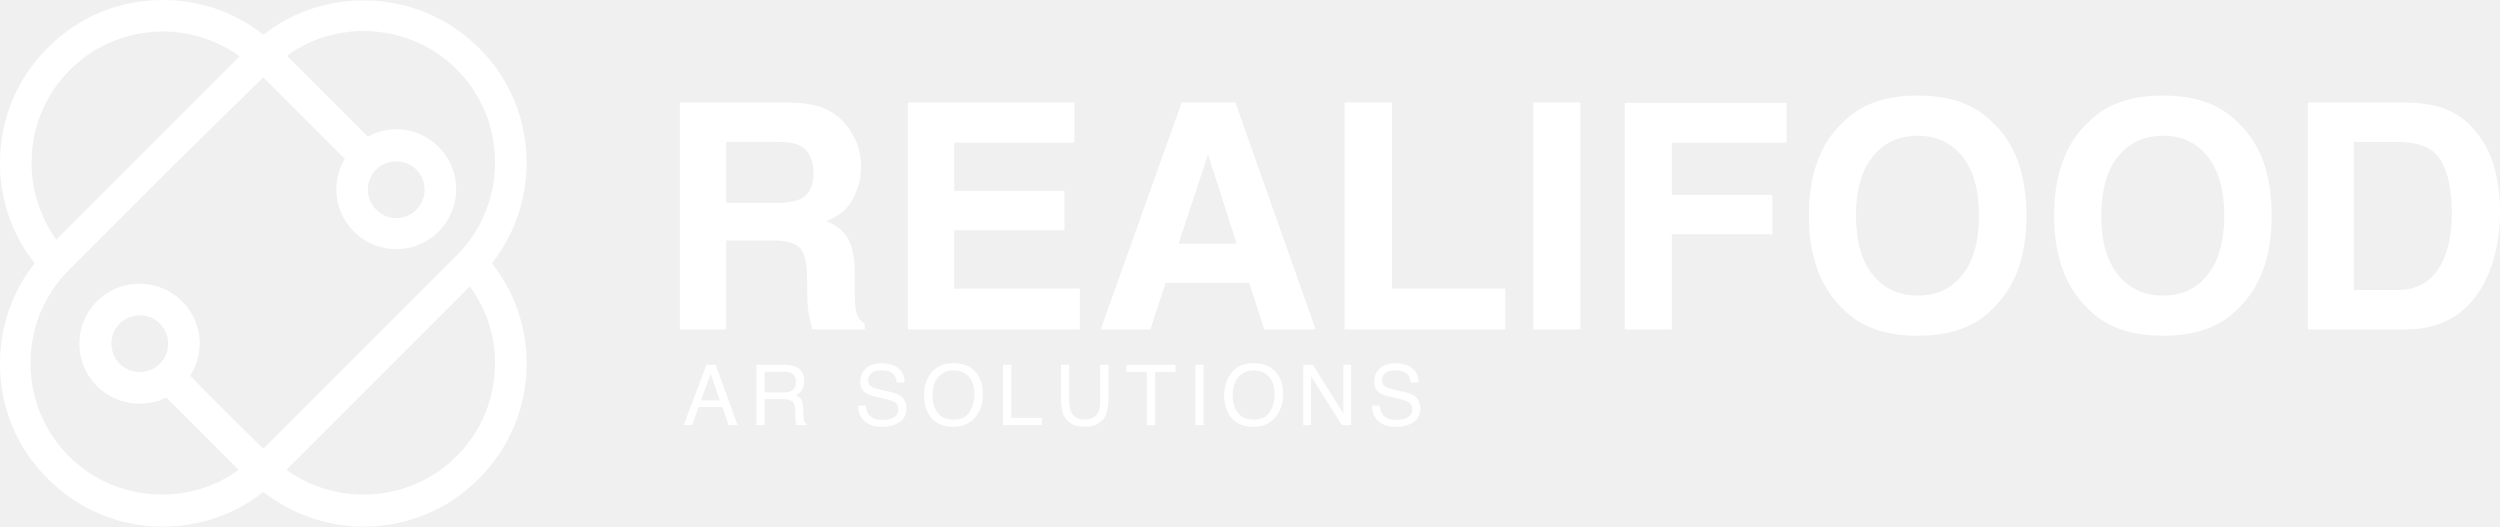
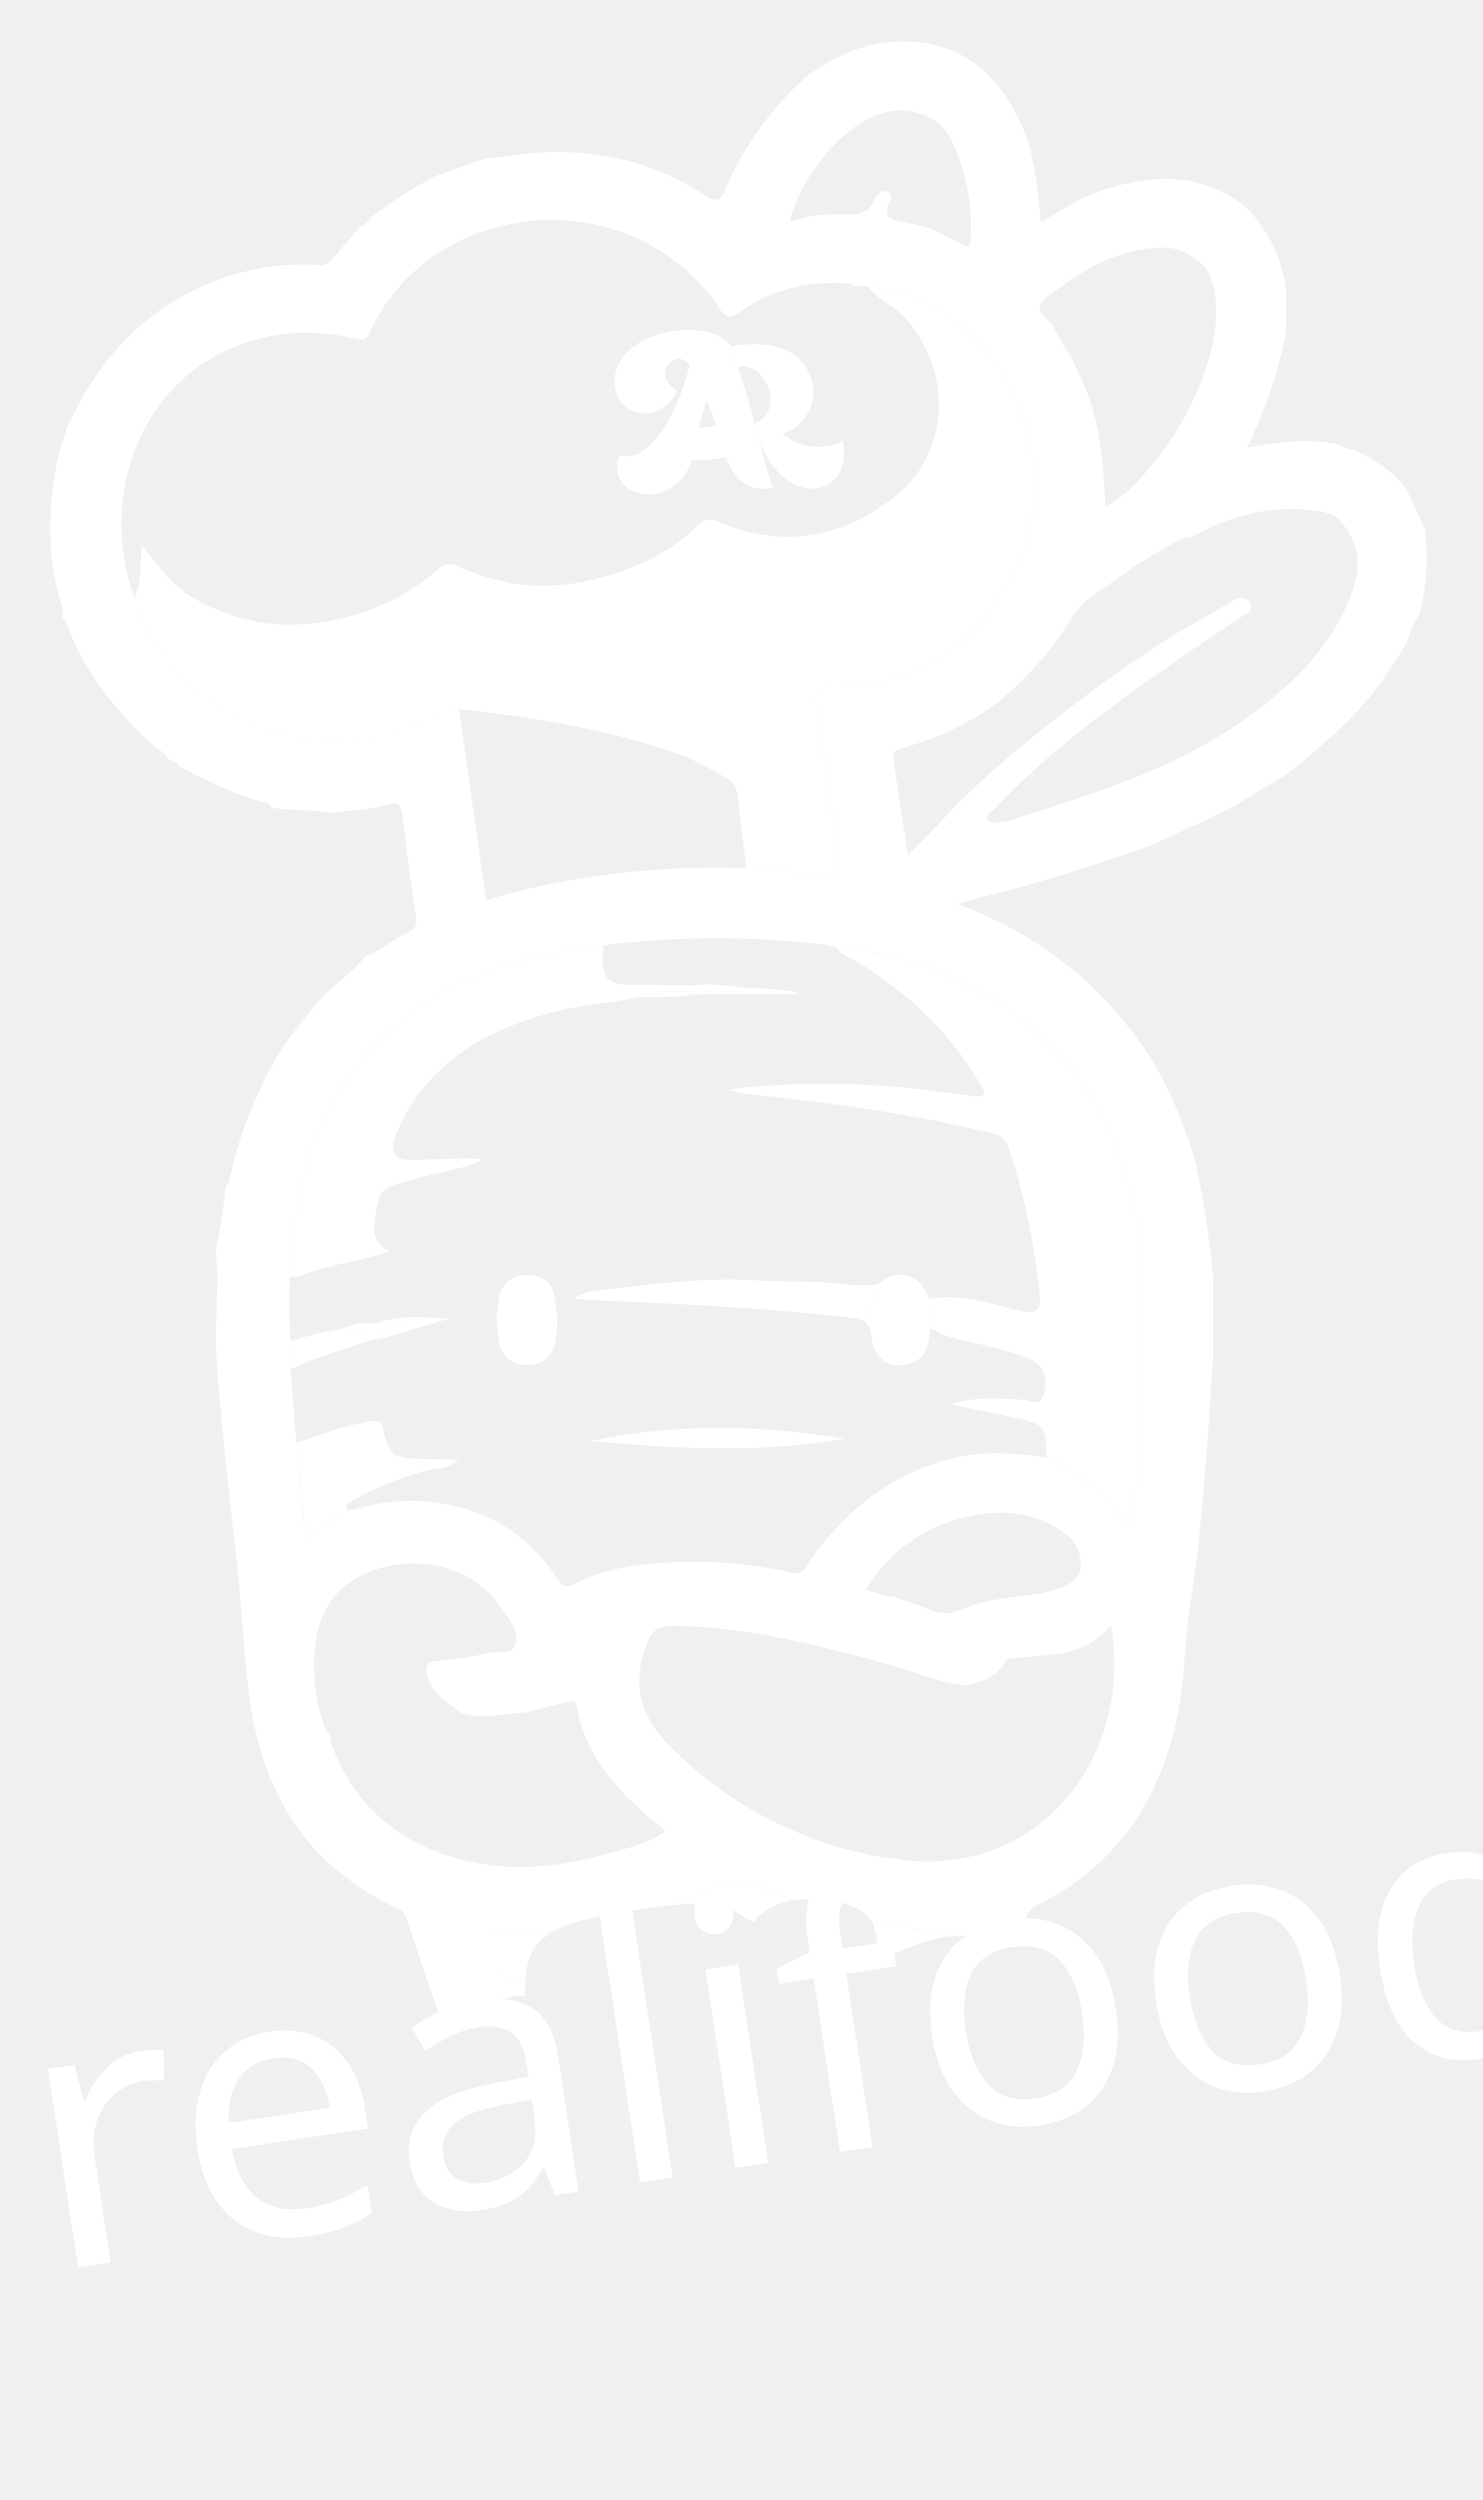
- <svg xmlns="http://www.w3.org/2000/svg" id="Capa_2" data-name="Capa 2" viewBox="0 0 4071.12 857.5">
+ <svg xmlns="http://www.w3.org/2000/svg" id="Capa_1" data-name="Capa 1" viewBox="0 0 381.82 643.75">
  <defs>
-     <style>
-       .cls-1 {
-         isolation: isolate;
-       }
- 
-       .cls-2 {
-         fill: #fff;
-         stroke-width: 0px;
-       }
-     </style>
+     <style>.cls-1{fill:none;}.cls-2,.cls-3{fill:#fff;}.cls-3{font-size:96.42px;font-family:WellCake-Regular, Well Cake;}.cls-4{clip-path:url(#clip-path);}</style>
+     <clipPath id="clip-path">
+       <path class="cls-1" d="M106,515l10,5s15-7,19-6c1-6-2-16,17-20s32-5,37-2l5,3s4-6,14-6,16,3,17,7,2,9,2,9a48.51,48.51,0,0,1,15-6c9-2,22,2,24,3s23-11,23-11l21-37,11-85-5-112-4-33,62.13-52.62L373,109.5,331,51,254,0,173,5,86,45,10,94l1,85,47,54,3,27L38,347,54,477Z" />
+     </clipPath>
  </defs>
-   <g id="Capa_1-2" data-name="Capa 1">
-     <g>
-       <g>
-         <g class="cls-1">
-           <path class="cls-2" d="M1342.19,176.42c13.61,5.85,25.14,14.46,34.6,25.82,7.82,9.36,14.02,19.72,18.58,31.09,4.56,11.37,6.85,24.32,6.85,38.86,0,17.55-4.43,34.81-13.29,51.77-8.86,16.97-23.49,28.96-43.88,35.98,17.05,6.86,29.12,16.59,36.23,29.21,7.1,12.62,10.66,31.88,10.66,57.79v24.82c0,16.88.68,28.33,2.04,34.35,2.04,9.53,6.79,16.55,14.26,21.06v9.28h-85.24c-2.34-8.19-4.01-14.79-5.01-19.81-2.01-10.36-3.09-20.97-3.26-31.84l-.5-34.35c-.32-23.57-4.39-39.28-12.21-47.13-7.83-7.86-22.49-11.78-43.99-11.78h-75.42v144.92h-75.47V166.89h176.77c25.26.5,44.7,3.68,58.31,9.53ZM1182.58,231.08v99.28h83.11c16.51,0,28.89-2.01,37.15-6.02,14.6-7.02,21.91-20.89,21.91-41.62,0-22.4-7.07-37.44-21.19-45.13-7.94-4.34-19.84-6.52-35.72-6.52h-85.25Z" />
-           <path class="cls-2" d="M1749.46,232.33h-195.56v78.48h179.52v64.18h-179.52v95.02h204.59v66.44h-280.05V166.89h271.03v65.44Z" />
-           <path class="cls-2" d="M1924.33,166.89h87.38l130.75,369.56h-83.74l-24.39-75.97h-136.09l-25.05,75.97h-80.77l131.92-369.56ZM1919.25,396.8h94.65l-46.68-145.42-47.96,145.42Z" />
-           <path class="cls-2" d="M2189.47,166.89h77.22v303.12h184.53v66.44h-261.75V166.89Z" />
-           <path class="cls-2" d="M2573.57,536.45h-76.72V166.89h76.72v369.56Z" />
-           <path class="cls-2" d="M2645.78,167.39h263.51v64.94h-186.79v84.99h163.72v64.18h-163.72v154.94h-76.72V167.39Z" />
-           <path class="cls-2" d="M3244,503.61c-27.92,28.75-68.28,43.12-121.1,43.12s-93.19-14.37-121.1-43.12c-37.44-35.26-56.16-86.08-56.16-152.44s18.72-118.5,56.16-152.44c27.91-28.75,68.28-43.12,121.1-43.12s93.18,14.38,121.1,43.12c37.27,33.93,55.91,84.74,55.91,152.44s-18.64,117.17-55.91,152.44ZM3195.73,447.45c17.97-22.57,26.95-54.66,26.95-96.28s-8.99-73.5-26.95-96.15c-17.97-22.65-42.25-33.97-72.83-33.97s-54.99,11.28-73.21,33.85c-18.22,22.56-27.33,54.66-27.33,96.28s9.11,73.71,27.33,96.28c18.22,22.56,42.62,33.85,73.21,33.85s54.86-11.28,72.83-33.85Z" />
-           <path class="cls-2" d="M3643.39,503.61c-27.92,28.75-68.28,43.12-121.1,43.12s-93.19-14.37-121.1-43.12c-37.44-35.26-56.16-86.08-56.16-152.44s18.72-118.5,56.16-152.44c27.91-28.75,68.28-43.12,121.1-43.12s93.18,14.38,121.1,43.12c37.27,33.93,55.91,84.74,55.91,152.44s-18.64,117.17-55.91,152.44ZM3595.13,447.45c17.97-22.57,26.95-54.66,26.95-96.28s-8.99-73.5-26.95-96.15c-17.97-22.65-42.25-33.97-72.83-33.97s-54.99,11.28-73.21,33.85c-18.22,22.56-27.33,54.66-27.33,96.28s9.11,73.71,27.33,96.28c18.22,22.56,42.62,33.85,73.21,33.85s54.86-11.28,72.83-33.85Z" />
-           <path class="cls-2" d="M3974.77,174.92c25.93,8.53,46.92,24.16,62.98,46.88,12.88,18.39,21.66,38.28,26.35,59.67,4.69,21.4,7.03,41.79,7.03,61.18,0,49.14-9.87,90.76-29.61,124.86-26.76,45.97-68.08,68.95-123.95,68.95h-159.34V166.89h159.34c22.92.34,41.98,3.01,57.21,8.02ZM3833.19,231.08v241.19h71.32c36.5,0,61.94-17.96,76.34-53.9,7.87-19.72,11.8-43.21,11.8-70.45,0-37.61-5.9-66.48-17.7-86.62-11.8-20.14-35.28-30.21-70.44-30.21h-71.32Z" />
-         </g>
-         <g class="cls-1">
-           <path class="cls-2" d="M1150.35,594.02h15.04l35.64,98.22h-14.58l-9.96-29.42h-38.84l-10.63,29.42h-13.64l36.97-98.22ZM1172.22,651.99l-14.91-43.39-15.85,43.39h30.76Z" />
-           <path class="cls-2" d="M1231.85,594.02h45.46c7.49,0,13.66,1.09,18.52,3.28,9.23,4.19,13.84,11.92,13.84,23.2,0,5.88-1.21,10.7-3.64,14.44-2.43,3.74-5.83,6.75-10.2,9.03,3.83,1.56,6.72,3.61,8.66,6.15,1.94,2.54,3.02,6.66,3.24,12.37l.47,13.17c.13,3.74.45,6.53.94,8.36.8,3.12,2.23,5.13,4.28,6.02v2.21h-16.31c-.45-.85-.8-1.94-1.07-3.28s-.49-3.92-.67-7.76l-.8-16.38c-.31-6.42-2.7-10.72-7.15-12.9-2.54-1.2-6.53-1.81-11.97-1.81h-30.29v42.12h-13.3v-98.22ZM1275.91,639.02c6.24,0,11.18-1.25,14.81-3.74,3.63-2.5,5.45-7,5.45-13.51,0-7-2.54-11.77-7.62-14.31-2.72-1.34-6.35-2.01-10.9-2.01h-32.49v33.56h30.76Z" />
-           <path class="cls-2" d="M1410.1,660.55c.31,5.57,1.63,10.1,3.94,13.57,4.41,6.51,12.19,9.76,23.33,9.76,4.99,0,9.54-.71,13.64-2.14,7.93-2.76,11.9-7.71,11.9-14.84,0-5.35-1.67-9.16-5.01-11.43-3.39-2.23-8.69-4.17-15.91-5.82l-13.3-3.01c-8.69-1.96-14.84-4.12-18.45-6.49-6.24-4.1-9.36-10.23-9.36-18.39,0-8.82,3.05-16.07,9.16-21.73,6.11-5.66,14.75-8.49,25.94-8.49,10.3,0,19.04,2.49,26.24,7.46,7.2,4.97,10.8,12.92,10.8,23.83h-12.5c-.67-5.26-2.1-9.29-4.28-12.1-4.06-5.12-10.94-7.69-20.66-7.69-7.85,0-13.48,1.65-16.92,4.95-3.43,3.3-5.15,7.13-5.15,11.5,0,4.81,2.01,8.33,6.02,10.56,2.63,1.43,8.58,3.21,17.85,5.35l13.77,3.14c6.64,1.52,11.77,3.59,15.38,6.22,6.24,4.59,9.36,11.25,9.36,19.99,0,10.88-3.96,18.65-11.87,23.33-7.91,4.68-17.1,7.02-27.58,7.02-12.21,0-21.77-3.12-28.68-9.36-6.91-6.2-10.3-14.6-10.16-25.21h12.5Z" />
-           <path class="cls-2" d="M1590.75,608.06c6.51,8.69,9.76,19.81,9.76,33.36,0,14.67-3.72,26.85-11.17,36.57-8.74,11.41-21.19,17.12-37.37,17.12-15.11,0-26.99-4.99-35.64-14.98-7.71-9.63-11.57-21.8-11.57-36.5,0-13.28,3.3-24.65,9.9-34.1,8.47-12.12,20.99-18.19,37.57-18.19s30.18,5.57,38.51,16.71ZM1579.02,670.61c5.24-8.4,7.86-18.06,7.86-28.98,0-11.54-3.02-20.84-9.06-27.88-6.04-7.04-14.3-10.56-24.77-10.56s-18.45,3.49-24.87,10.46c-6.42,6.98-9.63,17.26-9.63,30.86,0,10.88,2.75,20.05,8.26,27.51,5.5,7.47,14.43,11.2,26.78,11.2s20.2-4.2,25.44-12.6Z" />
-           <path class="cls-2" d="M1633.47,594.02h13.3v86.52h49.74v11.7h-63.05v-98.22Z" />
-           <path class="cls-2" d="M1741.18,594.02v60.71c0,7.13,1.34,13.06,4.01,17.78,3.97,7.13,10.65,10.7,20.06,10.7,11.28,0,18.94-3.85,23-11.57,2.18-4.19,3.28-9.83,3.28-16.92v-60.71h13.51v55.16c0,12.08-1.63,21.37-4.88,27.88-5.97,11.86-17.25,17.78-33.83,17.78s-27.84-5.93-33.76-17.78c-3.25-6.51-4.88-15.8-4.88-27.88v-55.16h13.51Z" />
-           <path class="cls-2" d="M1914.21,594.02v11.7h-33.1v86.51h-13.51v-86.51h-33.09v-11.7h79.7Z" />
-           <path class="cls-2" d="M1946.5,594.02h13.44v98.22h-13.44v-98.22Z" />
-           <path class="cls-2" d="M2079.55,608.06c6.51,8.69,9.76,19.81,9.76,33.36,0,14.67-3.72,26.85-11.17,36.57-8.74,11.41-21.19,17.12-37.37,17.12-15.11,0-26.99-4.99-35.64-14.98-7.71-9.63-11.57-21.8-11.57-36.5,0-13.28,3.3-24.65,9.9-34.1,8.47-12.12,20.99-18.19,37.57-18.19s30.18,5.57,38.51,16.71ZM2067.82,670.61c5.24-8.4,7.86-18.06,7.86-28.98,0-11.54-3.02-20.84-9.06-27.88-6.04-7.04-14.3-10.56-24.77-10.56s-18.45,3.49-24.87,10.46c-6.42,6.98-9.63,17.26-9.63,30.86,0,10.88,2.75,20.05,8.26,27.51,5.5,7.47,14.43,11.2,26.78,11.2s20.2-4.2,25.44-12.6Z" />
-           <path class="cls-2" d="M2122.28,594.02h15.71l49.61,79.56v-79.56h12.64v98.22h-14.91l-50.34-79.5v79.5h-12.7v-98.22Z" />
-           <path class="cls-2" d="M2246.97,660.55c.31,5.57,1.63,10.1,3.94,13.57,4.41,6.51,12.19,9.76,23.33,9.76,4.99,0,9.54-.71,13.64-2.14,7.93-2.76,11.9-7.71,11.9-14.84,0-5.35-1.67-9.16-5.01-11.43-3.39-2.23-8.69-4.17-15.91-5.82l-13.3-3.01c-8.69-1.96-14.84-4.12-18.45-6.49-6.24-4.1-9.36-10.23-9.36-18.39,0-8.82,3.05-16.07,9.16-21.73,6.11-5.66,14.75-8.49,25.94-8.49,10.3,0,19.04,2.49,26.24,7.46,7.2,4.97,10.8,12.92,10.8,23.83h-12.5c-.67-5.26-2.1-9.29-4.28-12.1-4.06-5.12-10.94-7.69-20.66-7.69-7.85,0-13.48,1.65-16.92,4.95-3.43,3.3-5.15,7.13-5.15,11.5,0,4.81,2.01,8.33,6.02,10.56,2.63,1.43,8.58,3.21,17.85,5.35l13.77,3.14c6.64,1.52,11.77,3.59,15.38,6.22,6.24,4.59,9.36,11.25,9.36,19.99,0,10.88-3.96,18.65-11.87,23.33-7.91,4.68-17.11,7.02-27.58,7.02-12.21,0-21.77-3.12-28.68-9.36-6.91-6.2-10.3-14.6-10.16-25.21h12.5Z" />
-         </g>
-       </g>
-       <path class="cls-2" d="M309.8,611.89c9.41-15.4,15.4-33.38,15.4-52.2,0-53.91-43.65-97.56-97.56-97.56s-97.56,43.65-97.56,97.56,43.65,97.56,97.56,97.56c16.26,0,30.81-3.42,43.65-10.27l47.07,47.07,29.1-43.65-37.65-38.51ZM227.64,605.9c-25.67,0-46.21-20.54-46.21-46.21s20.54-46.21,46.21-46.21,46.21,20.54,46.21,46.21-20.54,46.21-46.21,46.21ZM857.5,265.29c0-71.03-27.39-137.78-77.88-187.42C725.71,23.96,653.82-1.71,582.79.86c-54.77,1.71-108.69,20.54-154.04,55.63h0C382.54,19.68,325.2,0,265.29,0,194.27,0,127.51,27.39,77.88,77.88,27.39,127.51,0,194.26,0,265.29c0,59.91,19.68,117.24,56.48,163.46C19.69,474.96,0,532.3,0,592.21c0,71.03,27.39,137.78,77.88,187.42,50.49,50.49,116.39,77.88,187.42,77.88,59.91,0,117.24-19.68,163.46-56.48,46.21,35.94,100.98,54.77,155.76,56.48h7.7c67.61,0,136.07-25.67,187.42-77.88,50.49-50.49,77.88-116.39,77.88-187.42,0-59.91-19.68-117.24-56.48-163.46,36.8-47.07,56.48-103.55,56.48-163.46ZM51.35,265.29c0-57.34,22.25-111.25,62.47-151.47,40.22-40.22,94.14-62.47,151.48-62.47,45.36,0,89,14.55,124.95,40.22l-136.07,136.07-162.6,162.6c-25.67-36.8-40.22-79.59-40.22-124.95ZM365.42,668.37l-17.97-17.97-38.51-38.51c9.41-15.4,15.4-33.38,15.4-52.2,0-53.91-43.65-97.56-97.56-97.56s-97.56,43.65-97.56,97.56,43.65,97.56,97.56,97.56c16.26,0,30.81-3.42,43.65-10.27l47.07,47.07,71.03,71.03h0c-35.94,26.53-79.59,40.22-124.95,40.22-57.34,0-111.25-22.25-151.48-62.47-40.22-40.22-62.47-94.14-62.47-151.47s22.25-111.25,62.47-151.47l174.58-174.58,142.07-139.49,132.65,132.65c-8.56,14.55-13.69,31.66-13.69,49.64,0,53.91,43.65,97.56,97.56,97.56s97.56-43.65,97.56-97.56-43.65-97.56-97.56-97.56c-17.12,0-32.52,4.28-46.21,11.98l-131.79-131.79c31.67-23.11,68.46-35.94,105.26-39.37,6.84-.86,12.84-.86,19.68-.86,54.77,0,109.54,20.54,151.48,62.47,40.22,40.22,62.47,94.14,62.47,151.47s-22.25,111.25-62.47,151.47l-314.93,314.93-63.33-62.47ZM273.85,559.69c0,25.67-20.54,46.21-46.21,46.21s-46.21-20.54-46.21-46.21,20.54-46.21,46.21-46.21,46.21,20.54,46.21,46.21ZM599.05,308.94c0-25.67,20.54-46.21,46.21-46.21s46.21,20.54,46.21,46.21-20.54,46.21-46.21,46.21-46.21-21.39-46.21-46.21ZM806.16,591.35c0,57.34-22.25,111.25-62.47,151.47-40.22,40.22-94.14,62.47-151.48,62.47h-7.7c-42.79-1.71-83.87-15.4-118.1-40.22l298.67-298.67c26.53,35.94,41.08,79.59,41.08,124.95ZM309.8,611.89c9.41-15.4,15.4-33.38,15.4-52.2,0-53.91-43.65-97.56-97.56-97.56s-97.56,43.65-97.56,97.56,43.65,97.56,97.56,97.56c16.26,0,30.81-3.42,43.65-10.27l47.07,47.07,29.1-43.65-37.65-38.51ZM227.64,605.9c-25.67,0-46.21-20.54-46.21-46.21s20.54-46.21,46.21-46.21,46.21,20.54,46.21,46.21-20.54,46.21-46.21,46.21Z" />
-     </g>
+   <path class="cls-2" d="M217,113.42a7.63,7.63,0,0,1-2.6,1.17,13.5,13.5,0,0,1-3,.45,15.85,15.85,0,0,1-3.27-.23,15.21,15.21,0,0,1-3.38-1,14.21,14.21,0,0,1-3.25-2,13.26,13.26,0,0,0,4.54-2.86,11.39,11.39,0,0,0,2.64-3.89,10.52,10.52,0,0,0,.74-4.41,12.09,12.09,0,0,0-1.1-4.5,11.45,11.45,0,0,0-4.52-5.23,16.23,16.23,0,0,0-6.71-2.14,32.66,32.66,0,0,0-8.29.29l-.62.1,8.35,28.42c-.22-1.2-.48-2.4-.79-3.59a24.16,24.16,0,0,0,3.44,6.13,17.15,17.15,0,0,0,4.06,3.83,11.15,11.15,0,0,0,4.21,1.72,8.75,8.75,0,0,0,3.93-.14,7.63,7.63,0,0,0,2.86-1.5,8.24,8.24,0,0,0,2.07-2.62,9.76,9.76,0,0,0,1-3.59A13.7,13.7,0,0,0,217,113.42Zm-19-8a6,6,0,0,1-3.66,3.54c-.28-1-.62-2.25-1-3.67s-.8-2.83-1.22-4.24-.81-2.71-1.19-3.9-.68-2.07-.92-2.64a5.28,5.28,0,0,1,2.71,0,6.56,6.56,0,0,1,2.36,1.25A8.67,8.67,0,0,1,196.94,98a9.64,9.64,0,0,1,1.19,2.66A7.91,7.91,0,0,1,198,105.45Z" />
+   <path class="cls-2" d="M188.13,89a13.4,13.4,0,0,0-1.32-1.29,11.54,11.54,0,0,0-5.54-2.41A24.57,24.57,0,0,0,176,85a27,27,0,0,0-6.12,1,20.71,20.71,0,0,0-5.44,2.37,15.83,15.83,0,0,0-4.1,3.63,9.8,9.8,0,0,0-2,4.83,9.12,9.12,0,0,0,.26,4.07A8,8,0,0,0,160.3,104a7.75,7.75,0,0,0,2.79,1.92,7.91,7.91,0,0,0,3.35.58,8.69,8.69,0,0,0,4.28-1.49,10.94,10.94,0,0,0,3.66-4.41A7.28,7.28,0,0,1,172,98.57a4.27,4.27,0,0,1-.77-2.14,3.94,3.94,0,0,1,3.55-4,3.15,3.15,0,0,1,1.49.33A3.48,3.48,0,0,1,177.63,94a71.72,71.72,0,0,1-3.31,9.85,40.75,40.75,0,0,1-3.95,7.31,19.33,19.33,0,0,1-4.33,4.6,8.24,8.24,0,0,1-4.43,1.71,6.17,6.17,0,0,1-2-.27,7.71,7.71,0,0,0-.58,1.9,8,8,0,0,0-.1,1.75,5.92,5.92,0,0,0,.81,2.79,6.56,6.56,0,0,0,1.94,2.09,9,9,0,0,0,2.7,1.25,9.84,9.84,0,0,0,3.14.34,11.09,11.09,0,0,0,3.2-.64,11.31,11.31,0,0,0,3-1.65,12,12,0,0,0,2.57-2.73,14.16,14.16,0,0,0,1.84-3.89,10.81,10.81,0,0,0,1.26.12c.48,0,1,0,1.51,0,1,0,2-.15,3.08-.3a22.22,22.22,0,0,0,2.95-.6q1.69,4.59,4.36,6.48a8.6,8.6,0,0,0,5.49,1.77,8.4,8.4,0,0,0,2.1-.36ZM182.22,110a11.09,11.09,0,0,1-2.36.12l2.12-7.16,2.52,6.57C183.69,109.69,182.93,109.85,182.22,110Z" />
+   <text class="cls-3" transform="translate(11.99 585.1) rotate(-8.62)">realifood</text>
+   <g class="cls-4">
+     <path class="cls-2" d="M366.91,136.36l-.09.2.16.15c.68,7.27.52,14.48-1.57,21.55a28.46,28.46,0,0,0-3.06,6.88l0,0a106.19,106.19,0,0,1-9.71,14.4c-6.39,7.67-14,14-21.75,20.16-2.57,1.52-5.2,2.93-7.69,4.57-8.4,5.53-17.83,9-26.75,13.45-11.51,4-23.08,7.82-34.83,11-4.81,1.31-9.65,2.54-15.27,4,19.82,7.35,35.28,19.05,47.07,35.5,6.53,9.11,10.78,19.33,14.14,29.95A225.71,225.71,0,0,1,312.36,329l0,21.12c-1.1,15.82-2.07,31.64-3.74,47.41-.76,7.2-2,14.33-2.9,21.48-.79,6-.74,12.18-1.7,18.23-3.82,23.88-15,42.59-37.36,53.55-1.68.82-2.15,2.16-2.66,3.76a698.88,698.88,0,0,1-29.11,76.14c-4.25,9.4-9,18.59-13.47,27.87l0,0c-3.63,5.53-6.63,11.41-9.72,17.25l-7,11.3c-.88.44-.85,1.39-1.2,2.13-1.6,2.19-3.07,4.49-4.81,6.57-8.66,10.37-20.89,11-29.4-.49-1-1.27-1.56-2.81-3-3.63a11.75,11.75,0,0,0-2.78-3.74c-.56-2.7-2.13-4.84-3.82-6.92-3.11-5.4-6.38-10.72-9.29-16.22-5-9.49-9.93-19-14.19-28.9-4.47-10.39-9.53-20.56-13.44-31.15-6.17-16.7-12.59-33.33-17.91-50.35a4.3,4.3,0,0,0-2.46-3C78.71,480.51,67.12,461,64.07,436c-1.51-12.34-2-24.81-3.47-37.18-1.85-15.58-3.49-31.2-4.7-46.84-.59-7.55-.08-15.2.1-22.8.08-3.23-.81-6.49,0-9.68,1.18-4.6,1.51-9.3,2.1-14,1.08-.54,1-1.69,1.19-2.58A107.29,107.29,0,0,1,73.2,269c2.73-3.72,5.58-7.32,8.57-10.85,3.73-4.42,8.75-7.38,12.33-11.86,4-1.54,7.2-4.42,11-6.19,2-.91,2.31-2.07,2-4.11-1.28-8.64-2.47-17.3-3.45-26-.32-2.83-1.28-3.61-4-2.78a62.25,62.25,0,0,1-6.58,1.31c-3.07-.05-6.26,1.11-9.09.64-4.68-.77-9.39-.42-14-1.16-.42-.43-.77-1.15-1.26-1.26-8.09-1.81-15.29-5.77-22.66-9.32l0,0c-.38-1.58-2.15-1.35-3-2.32l0,0c-.66-1.32-1.93-2-3.09-2.71C29.94,183.27,21.41,173,16.93,159.82c-.1-.29-.53-.47-.81-.7a7.17,7.17,0,0,0-.29-3.31c-3.91-12.78-3.55-25.65-.77-38.56l2.52-8.16.44-.92.21,0,.05-.22c7.52-15.65,18.59-27.74,34.8-34.64a62.78,62.78,0,0,1,28.42-5.1A4.58,4.58,0,0,0,86,66.29c2.07-2.64,4.36-5.1,6.56-7.63a7.5,7.5,0,0,0,3.06-2.82l.05,0A123.07,123.07,0,0,1,112,45.4l13-4.58c5.93-.47,11.77-1.68,17.78-1.69,14.11,0,27.15,3.4,38.86,11.27,2.84,1.91,3.95,1.14,5.08-1.47a80.44,80.44,0,0,1,20.92-29.16.55.55,0,0,0,.56-.4c7.24-5.26,15-8.72,24.26-8.7,13.79,0,23,6.87,29.17,18.58,3.42,6.49,4.95,13.54,5.67,20.79.22,2.23.44,4.46.71,7.17,5-2.8,9.54-5.91,14.67-7.75,11.95-4.3,23.77-5.39,35.16,1.73,3.88,2.42,6.54,5.94,8.79,9.82,2.61,4.14,3.64,8.8,4.51,13.52l0,9.65L331,86.69a125.07,125.07,0,0,1-9.88,28.59c7.7-1.38,14.76-2.36,21.89-1.16l.88.09c1.65.64,3.18,1.66,5,1.64,5.18,2.59,10,5.66,13.44,10.45Q364.62,131.33,366.91,136.36ZM238.84,30.07l-.86-.55-1.1-.15c-2.72-1.3-5.51-1.07-8.38-.53-11.7,2.21-23.28,18.6-25.11,28.2l6.13-1.51c2-.12,3.93-.37,5.9-.35,4,0,8.31.76,10.06-4.41.1-.32.47-.56.74-.82a1.92,1.92,0,0,1,2.34-.57,1.57,1.57,0,0,1,.71,2.23c-2.56,4.82.83,5.15,4.15,5.72,2.06.35,4.07,1,6.11,1.47,2.87,1.42,5.73,2.86,8.61,4.26,1.75.85,1.79-.33,1.84-1.57a52.87,52.87,0,0,0-3.42-21.85c-1.52-3.79-3.24-7.83-7.62-9.51Zm-9.15,381c3.39,1.18,6.84,2.22,10.15,3.58a8.39,8.39,0,0,0,7.1,0c4.82-2.09,10-2.95,15.19-3.58,4.07-.49,8.2-.82,12-2.61s4.8-4.23,3.88-8.07c-.75-3.31-3.14-5.31-5.83-6.92-6.6-4-13.79-4.72-21.23-3.3-12,2.29-21.46,8.43-28.06,19.22C225.45,409.9,227.37,411.26,229.69,411.1Zm78.8-344-1.05-.66c-4.36-3.4-9.34-2.89-14.24-2-8.42,1.49-15.45,5.95-22.11,11-4.5,3.42-4.48,3.91-.25,8.06,1.85,4.08,4.93,7.48,6.43,11.74,5.85,10.88,6.88,22.82,7.36,35.27a36.54,36.54,0,0,0,9.79-8.12,79.45,79.45,0,0,0,14.27-22.56c2.95-7.38,5.11-14.86,4.28-22.87C312.59,73.21,311.73,69.54,308.49,67.05Zm37.38,68.09c-1.68-2.78-4.56-3.3-7.37-3.68-11.43-1.56-21.93,1.31-31.82,6.9-1.61-.2-2.89.69-4.21,1.36A137.17,137.17,0,0,0,284.89,151c-3.12,2.23-6.63,4.18-8.65,7.59A72.21,72.21,0,0,1,267,171.19c-4.73,5.1-9.69,10-15.78,13.49a72.56,72.56,0,0,1-18.84,7.89c-1.35.33-2.62,1-2.34,2.84,1.23,8.13,2.44,16.27,3.71,24.78,3-3,5.71-5.6,8.23-8.33,11.79-12.81,25.39-23.53,39.25-33.93,6.35-4.76,13-9.07,19.56-13.59,5.57-3.21,11.11-6.44,16.7-9.61,1.45-.81,3.13-1.45,4.29.4s-.44,2.57-1.7,3.41c-5.18,3.44-10.33,6.92-15.5,10.39-1.2.87-2.38,1.78-3.61,2.62C285,182.5,269.57,194,256.27,208.13c-.81.86-2.51,1.6-1.95,2.87.66,1.49,2.44.6,3.73.65a6.66,6.66,0,0,0,2.18-.47c6.72-2.14,13.45-4.2,20.12-6.5,14.43-5,28.29-10.86,40.73-19.84,10.54-7.6,19.93-16.28,25.42-28.3,3.05-6.67,4.95-13.67.14-20.55ZM85,448h0c5.38,16.1,16.67,26,32.7,30.56,14.58,4.15,29,1.88,43.11-2.43,3.59-1.09,7.27-2.15,10.56-4.63-.71-.6-1.16-1-1.63-1.4-10-8.17-18.85-17.15-21.21-30.6-.29-1.69-1.27-1.55-2.45-1.25L135.21,441c-5.46.26-10.91,1.84-16.39.13-1.4-1-2.82-2-4.19-3.06a11.88,11.88,0,0,1-4.49-6.27c-.7-2.49-.38-3.93,2.77-4.17a79.33,79.33,0,0,0,12.93-2c2.45-.6,6.41.94,7-2.74.47-2.7-1.27-5.49-3-7.84a1,1,0,0,0-.32-.19c-5.85-9.92-18.42-14.47-31-11.24-10,2.56-16.06,9.37-17.29,19.53A46.76,46.76,0,0,0,84,445.8C84.22,446.58,84.07,447.51,85,448ZM249.18,434a25.74,25.74,0,0,1-7.31-1.32c-6.89-2.14-13.76-4.37-20.73-6.19-15.55-4-31.22-7.59-47.4-7.85-4.57-.08-6.31,1.39-7.59,5.95-3.51,9.57-.74,17.88,6,24.7A100.67,100.67,0,0,0,231,478.79c36.65,5.13,60.82-26.52,55.11-60.13-3.45,3.69-7.44,6.21-12.2,7-4.05.66-8.18.86-12.27,1.25-1.08.1-2.08-.06-2.86,1.21C256.62,431.64,253,433.1,249.18,434Zm-101,123.05c2,4.65,3.86,9.34,6,13.93.68,1.47.87,3.45,2.88,4-.21,2.56,1.51,4.46,2.29,6.68a316.67,316.67,0,0,0,20.58,36.94c.39.75.72,1.53,1.16,2.24,2.06,3.29,3.89,3.3,6,.1,1-1.43,2-2.79,3-4.22,6.81-10.12,12.44-20.89,17.93-31.78,7-13.93,13.83-28,19.57-42.46,3-7.54,5.92-15.08,8.79-22.66,2.49-6.56,4.87-13.17,7.22-19.79.66-1.86.7-3.43-2.14-3.35a74,74,0,0,1-14-1.18,105.73,105.73,0,0,1-25.62-7.29c-6.05-2.64-11.73-5.24-18.9-1.87a119.39,119.39,0,0,1-55.58,11.31c-1.55-.06-2,.34-1.44,1.53,1.33,3.07,1.6,6.51,3.35,9.42l.93,2.19c1.41,5.47,3.76,10.6,5.83,15.83,1.19,4.93,3.31,9.54,5.17,14.22,1.49,3.76,2.35,7.84,5.17,11C146.44,553.78,146.74,555.63,148.15,557.08Zm44-333.57c6.45.53,12.91,1.12,19.37,1.57,5.1.35,5,.28,4.29-4.89-1.88-12.84-3.62-25.69-5.58-38.51-.51-3.32-.21-5,3.85-4.77a47,47,0,0,0,15.51-2.14,48.58,48.58,0,0,0,26.74-19.24c.9-1.3-.37-3.15,1.56-3.84s2.46-2.35,3.23-3.9c9.32-18.86,5.89-43.32-8.38-58.73-7.86-8.48-17.19-14.33-29.08-15.2l-1.84-.36a3.09,3.09,0,0,0-2.61-.41c-9-.77-17.65.65-25.62,5.19-2,1.17-4.33,3.52-6.09,3.18s-3-3.39-4.46-5.22c-24.9-30.76-73.11-23.53-88,9.6-.86,1.91-1.69,1.9-3.34,1.5a50.65,50.65,0,0,0-24.47-.23c-30.68,7.53-42.45,40.31-32.61,67,.4,1.17.73,2.38,1.22,3.51,12.61,28.77,45,40.93,74.11,27.86,2.65-1.2,5.1-3.07,8.22-3q3.46,24.65,6.95,49.38a174.9,174.9,0,0,1,18-4.51A227,227,0,0,1,192.16,223.51ZM74.79,345.42c0,2.39,0,4.77,0,7.16q.75,9.51,1.51,19c.76,8,1.53,16,2.35,24.67A87.3,87.3,0,0,1,89.53,389c1.34-.3,2.69-.53,4-.9a48.08,48.08,0,0,1,24.78,0c11.05,2.76,19.34,9.47,25.54,18.82,1.19,1.8,2.22,1.93,3.91,1.06,7.58-3.9,15.78-5.24,24.17-5.63a117.51,117.51,0,0,1,32,2.57,2.91,2.91,0,0,0,3.55-1.25c1.06-1.66,2.15-3.32,3.36-4.88,9.4-12.06,21.11-20.49,36.36-23.67,7.5-1.57,14.86-.89,22.27.23,8.16,4.1,15.92,8.7,20.71,17.56,2.82-6.42,2.36-12.77,2.66-18.63.91-17.77,2.64-35.57.72-53.44A90.88,90.88,0,0,0,282,284.26a75.59,75.59,0,0,0-19.71-22.39A87.49,87.49,0,0,0,215.47,244a22.68,22.68,0,0,0-2.87-.71,233.74,233.74,0,0,0-57.24.1c-4.29.71-8.59,1.33-12.86,2.13-23.34,4.37-42.49,15.27-55.36,35.79-9.09,14.5-11.71,30.75-12.44,47.46A135.69,135.69,0,0,0,74.79,345.42Z" />
+     <path class="cls-2" d="M34.6,154.14c2.06-4.27,1.38-8.92,1.91-13.88,4.1,5.44,7.9,10.67,13.65,13.94,12.62,7.19,25.89,8.3,39.78,4.55a55.63,55.63,0,0,0,22.62-12,4.62,4.62,0,0,1,5.7-.81c15.52,7.18,30.93,6,46.28-.63a49.1,49.1,0,0,0,14.92-9.83,4.52,4.52,0,0,1,5.65-1.06c16.34,6.87,31.45,4.29,45.24-6.44,14.44-11.24,15.18-33,2.08-46.81-2.69-2.83-6.63-4-8.76-7.34,11.89.87,21.22,6.72,29.08,15.2,14.27,15.41,17.7,39.87,8.38,58.73-.77,1.55-1.41,3.26-3.23,3.9s-.66,2.54-1.56,3.84a48.58,48.58,0,0,1-26.74,19.24,47,47,0,0,1-15.51,2.14c-4.06-.18-4.36,1.45-3.85,4.77,2,12.82,3.7,25.67,5.58,38.51.75,5.17.81,5.24-4.29,4.89-6.46-.45-12.92-1-19.37-1.57-.77-6.43-1.55-12.86-2.3-19.29a5.3,5.3,0,0,0-3-4c-4.07-2.18-8.09-4.61-12.41-6.13-18.21-6.41-37.19-9.25-56.26-11.55-3.12-.06-5.57,1.81-8.22,3-29.08,13.07-61.5.91-74.11-27.86C35.33,156.52,35,155.31,34.6,154.14Z" />
+     <path class="cls-2" d="M129.18,508.66c-1.75-2.91-2-6.35-3.35-9.42-.51-1.19-.11-1.59,1.44-1.53a119.39,119.39,0,0,0,55.58-11.31c7.17-3.37,12.85-.77,18.9,1.87a105.73,105.73,0,0,0,25.62,7.29,74,74,0,0,0,14,1.18c2.84-.08,2.8,1.49,2.14,3.35-2.35,6.62-4.73,13.23-7.22,19.79-2.87,7.58-5.82,15.12-8.79,22.66C221.81,557.05,215,571.07,208,585c-5.49,10.89-11.12,21.66-17.93,31.78-1,1.43-2,2.79-3,4.22-2.16,3.2-4,3.19-6-.1-.44-.71-.77-1.49-1.16-2.24,1.81-1.24,1.52-3.48,2.47-5.16,4.94-8.69,8.36-18.07,11.89-27.38,1.66-4.4,1.42-4.54-3.18-4.69-1.49,0-3-.34-4.46-.4-8.08-.35-16.17-.73-24.25-.92-1,0-3-.71-3.05,1.61-.78-2.22-2.5-4.12-2.29-6.68,2.39-1.44,5.56.26,7.76-1.94a9,9,0,0,0,3.6.83c9.24,0,18.47-.1,27.7,0,2.27,0,3-1.11,3.56-3,2.19-7.12,4.58-14.19,6.71-21.33,2.32-7.76,4.43-15.58,6.65-23.37.81-2.83.09-4.15-3.14-4.12-3.47,0-6.92-.65-10.42-.73-16.72-.37-33.38.74-50,1.59-4.25.21-6.58-1.52-7.62-5.46a35.12,35.12,0,0,0-1.3-3.91c-.77-2-1.09-3.67,2-3.95-.4-.37-.49-.52-.56-.52-1,.11-2,.25-3,.37C135.66,509.15,132.36,509.62,129.18,508.66Zm50.71,1.82c4.59.77,9.2.31,13.82.82,6.93.77,13.95.17,20.93.89,3.72.38,2.39-3.33,2.66-5,.31-2-1.86-1.18-3.09-1.08-4.72.37-9.43.74-14.14,1.17C193.29,507.86,186.5,508.51,179.89,510.48Z" />
+     <path class="cls-2" d="M269.49,375.26c-.29-8.41-.29-8.41-8.62-10.28-2.67-.6-5.34-1.21-8-1.73a66.63,66.63,0,0,1-7.95-1.76c6-1.88,12-1.34,18.1-1.08,2,.08,4.68,2.07,5.65-1.21,1.43-4.79-.18-7.84-3.59-9.28-7-3-14.63-3.86-21.86-6.07-1.36-.41-2.28-1.47-3.63-1.73-.07-2.57-.13-5.13-.2-7.7,6.18-1,12.19.21,18.06,1.8,10.85,2.93,11.18,2.95,9.68-7.9a174,174,0,0,0-7.25-32.41,5.74,5.74,0,0,0-4.64-4.17,408.21,408.21,0,0,0-45.23-8c-6.41-.81-12.84-1.51-19.26-2.31a7.22,7.22,0,0,1-2.76-1,218.74,218.74,0,0,1,40.85-.72c7.32.46,14.58,1.68,21.87,2.53.84.09,2,.38,2.46-.39.64-1-.27-1.85-.77-2.68a84.06,84.06,0,0,0-20.74-23.84c-4.24-3.25-8.49-6.56-13.32-8.94a6.38,6.38,0,0,1-2.85-2.29,87.49,87.49,0,0,1,46.85,17.85A75.59,75.59,0,0,1,282,284.26a90.88,90.88,0,0,1,11.55,36.49c1.92,17.87.19,35.67-.72,53.44-.3,5.86.16,12.21-2.66,18.63C285.41,384,277.65,379.36,269.49,375.26Z" />
+     <path class="cls-2" d="M138.89,509.54c1-.12,2-.26,3-.37.07,0,.16.15.56.52-3.05.28-2.73,2-2,3.95a35.12,35.12,0,0,1,1.3,3.91c1,3.94,3.37,5.67,7.62,5.46,16.67-.85,33.33-2,50-1.59,3.5.08,7,.75,10.42.73,3.23,0,3.95,1.29,3.14,4.12-2.22,7.79-4.33,15.61-6.65,23.37-2.13,7.14-4.52,14.21-6.71,21.33-.57,1.85-1.29,3-3.56,3-9.23-.1-18.46,0-27.7,0a9,9,0,0,1-3.6-.83c-4.44-3.12-6.37-7.93-7.51-12.8-.81-3.48-2.66-3.39-5.06-2.95-1.42.26-2.77,1.29-4-.27-1.41-1.45-1.71-3.3-1.87-5.2,1.22-2.53,3.72-1.22,5.58-1.81s2.32-.94.86-2.61c-3.17-3.66-4.23-8.32-5.7-12.77-.36-1.11-.36-2,1-2.23a8.13,8.13,0,0,0,5.23-1.3,3,3,0,0,0,.74-.06l20.38-1.87c-6.94-2.8-14-2.74-21.14-2.51l-17.29,0c-2.07-5.23-4.42-10.36-5.83-15.83C132.92,509.62,136.08,510.78,138.89,509.54Z" />
+     <path class="cls-2" d="M164.54,256.75c-7.78,1.78-15.81,2-23.53,4.22-15.74,4.45-29.14,12-37.15,27a31.34,31.34,0,0,0-2.3,5.45c-1.08,3.52.24,5.28,3.9,5.24,5.24-.05,10.47-.28,15.71-.39a31.84,31.84,0,0,1,3.37.37c-5.27,2.35-10.18,2.91-14.85,4.24-1.32.37-2.68.61-4,1-8.12,2.32-8,2.34-9.19,10.67-.48,3.49.22,6.16,3.88,7.61-7.74,2.68-15.73,3.45-23.13,6.4a8.93,8.93,0,0,1-2.56.21c.73-16.71,3.35-33,12.44-47.46,12.87-20.52,32-31.42,55.36-35.79,4.27-.8,8.57-1.42,12.86-2.13-.06.74-.15,1.49-.17,2.23-.16,6.55,1.31,8,7.95,8,5.46,0,10.92.06,16.38.1,0,.5,0,1,0,1.51l-4.39.12c-2.31,0-4.61-.09-6.92,0C166.85,255.37,165.14,254.73,164.54,256.75Z" />
+     <path class="cls-2" d="M159.28,581.72c.05-2.32,2-1.63,3.05-1.61,8.08.19,16.17.57,24.25.92,1.49.06,3,.36,4.46.4,4.6.15,4.84.29,3.18,4.69-3.53,9.31-6.95,18.69-11.89,27.38-1,1.68-.66,3.92-2.47,5.16A316.67,316.67,0,0,1,159.28,581.72Z" />
+     <path class="cls-2" d="M112,378.11a82.44,82.44,0,0,0-20.9,8.07c-.82.43-2.56,1-1.54,2.77a87.3,87.3,0,0,0-10.83,7.32c-.82-8.63-1.59-16.65-2.36-24.67,6.28-2.23,12.52-4.59,19.18-5.6,2-.31,2.92-.07,3.16,2.17a12.43,12.43,0,0,0,2.8,6.37c.07,2.47,2,1.83,3.45,2.2C107.26,377.32,110.09,375.36,112,378.11Z" />
+     <path class="cls-2" d="M154,531.1a3,3,0,0,1-.74.06,6.64,6.64,0,0,0-5.23,1.3c-1.36.28-1.36,1.12-1,2.23,1.47,4.45,2.53,9.11,5.7,12.77,1.46,1.67.93,2-.86,2.61s-4.36-.72-5.58,1.81c-2.82-3.14-3.68-7.22-5.17-11-1.86-4.68-4-9.29-5.17-14.22l17.29,0c.36,1.62,2.31,1.25,3.08,2.45C155.72,530,154.1,529.7,154,531.1Z" />
+     <path class="cls-2" d="M148.15,557.08c1.26,1.56,2.61.53,4,.27,2.4-.44,4.25-.53,5.06,2.95,1.14,4.87,3.07,9.68,7.51,12.8-2.2,2.2-5.37.5-7.76,1.94-2-.58-2.2-2.56-2.88-4C152,566.42,150.12,561.73,148.15,557.08Z" />
+     <path class="cls-2" d="M95.49,345.12c-7,2.23-14,4.34-20.65,7.46,0-2.39,0-4.77,0-7.16A76.16,76.16,0,0,1,88,342.18c2.56-.27,5.4,1.07,7.59-1.33l1.45-.13c2.24.48,4.68-.53,7.63.92C100.91,342.42,97.57,342.25,95.49,345.12Z" />
+     <path class="cls-2" d="M138.89,509.54c-2.81,1.24-6,.08-8.78,1.31l-.93-2.19C132.36,509.62,135.66,509.15,138.89,509.54Z" />
+     <path class="cls-2" d="M221.83,73.5a2.28,2.28,0,0,1-2.61-.41A3.09,3.09,0,0,1,221.83,73.5Z" />
+     <path class="cls-2" d="M84,445.8c1.07.39,1.13,1.23,1,2.17C84.07,447.51,84.22,446.58,84,445.8Z" />
+     <path class="cls-2" d="M238.84,30.07l-.86-.55Z" />
+     <path class="cls-2" d="M224.38,344.41c0-4.63-3.25-4.9-6.74-5.28-18.17-2-36.4-3.09-54.66-3.9-4.73-.21-9.55-.27-15.39-.88,3.64-2,6.66-2.15,9.47-2.45,12.36-1.32,24.76-3,37.19-2.23,8.06.53,16.17,0,24.21,1.17a50.3,50.3,0,0,0,7.47,0C223.44,335.16,224.83,339.89,224.38,344.41Z" />
+     <path class="cls-2" d="M127.86,339.74c.18-1.7.28-3.56.61-5.39a6.75,6.75,0,0,1,7.23-6c4.27.07,6.44,1.86,7.17,6a32.2,32.2,0,0,1,.22,10.77c-.65,4-3.15,6.23-7,6.35-4.21.14-6.85-1.9-7.59-6C128.13,343.64,128.06,341.77,127.86,339.74Z" />
+     <path class="cls-2" d="M224.38,344.41c.45-4.52-.94-9.25,1.55-13.54,5.38-4.57,10.42-3.24,13.44,3.55.07,2.57.13,5.13.2,7.7-.53,5.92-2,8.2-5.93,9.16C228.67,352.49,225.35,350,224.38,344.41Z" />
+     <path class="cls-2" d="M152.18,371c21.75-4.45,43.48-4.24,65.25-.47C195.71,374.19,173.93,373.14,152.18,371Z" />
+     <path class="cls-2" d="M95.49,345.12c2.08-2.87,5.42-2.7,9.19-3.48-3-1.45-5.39-.44-7.63-.92,6.16-2.28,12.54-1.4,18.92-1.17C109.05,341.07,102.56,344.14,95.49,345.12Z" />
+     <path class="cls-2" d="M175.11,255.33l4.39-.12c5.51-.36,11.09.87,16.54-.76l9.16.92v.6H180.88C179,255.82,176.92,256.57,175.11,255.33Z" />
+     <path class="cls-2" d="M112,378.11c-1.88-2.75-4.71-.79-7-1.37-1.46-.37-3.38.27-3.45-2.2,5.25,2.07,10.85.61,16.61,1.62C115.91,377.21,114.2,378.41,112,378.11Z" />
+     <path class="cls-2" d="M175.11,255.33c1.81,1.24,3.84.49,5.77.64a105,105,0,0,1-16.34.78c.6-2,2.31-1.38,3.65-1.43C170.5,255.24,172.8,255.32,175.11,255.33Z" />
+     <path class="cls-2" d="M196,254.45c-5.45,1.63-11,.4-16.54.76,0-.51,0-1,0-1.51C185.08,252.85,190.51,254.69,196,254.45Z" />
+     <path class="cls-2" d="M95.6,340.85c-2.19,2.4-5,1.06-7.59,1.33A14.49,14.49,0,0,1,95.6,340.85Z" />
+     <path class="cls-2" d="M179.89,510.48c6.61-2,13.4-2.62,20.18-3.24,4.71-.43,9.42-.8,14.14-1.17,1.23-.1,3.4-1,3.09,1.08-.27,1.71,1.06,5.42-2.66,5-7-.72-14-.12-20.93-.89C189.09,510.79,184.48,511.25,179.89,510.48Z" />
+     <path class="cls-2" d="M154,531.1c.11-1.4,1.73-1.06,2.32-1.93-.77-1.2-2.72-.83-3.08-2.45,7.11-.23,14.2-.29,21.14,2.51Z" />
+     <path class="cls-2" d="M148,532.46a6.64,6.64,0,0,1,5.23-1.3A8.13,8.13,0,0,1,148,532.46Z" />
+     <path class="cls-2" d="M304.79,145c-.5-.12-.67.09-.57.58Z" />
  </g>
</svg>
